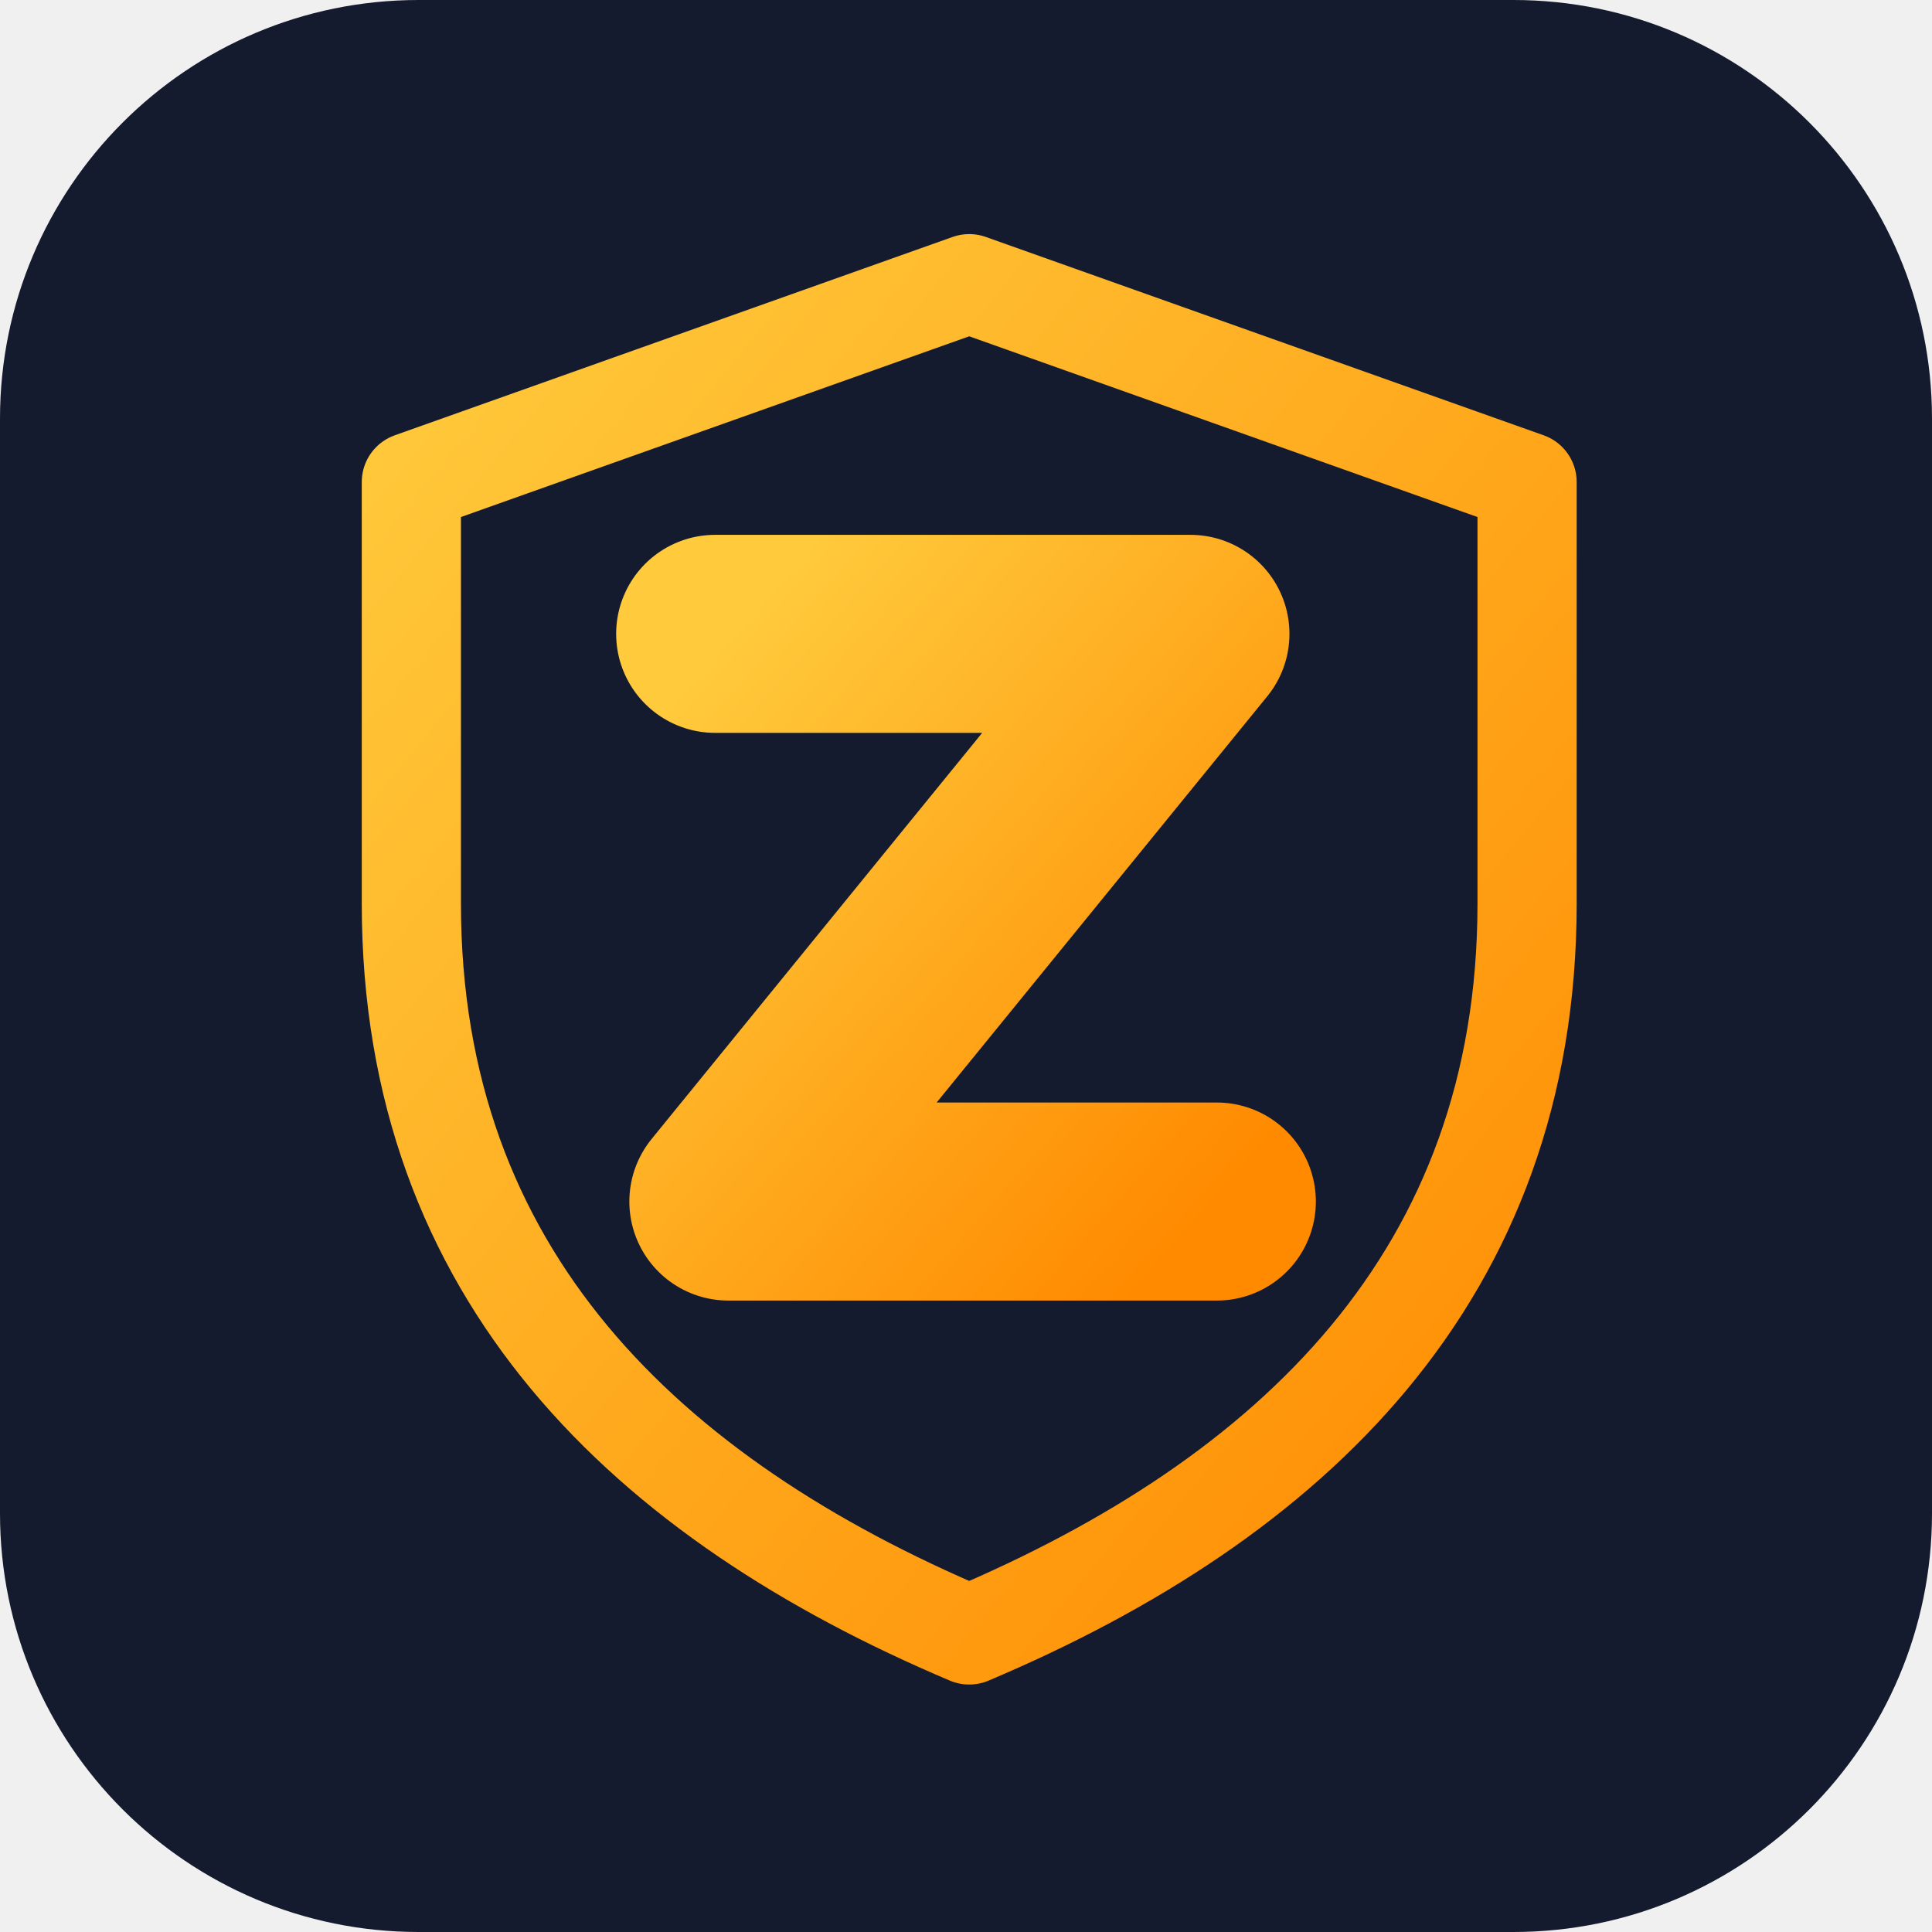
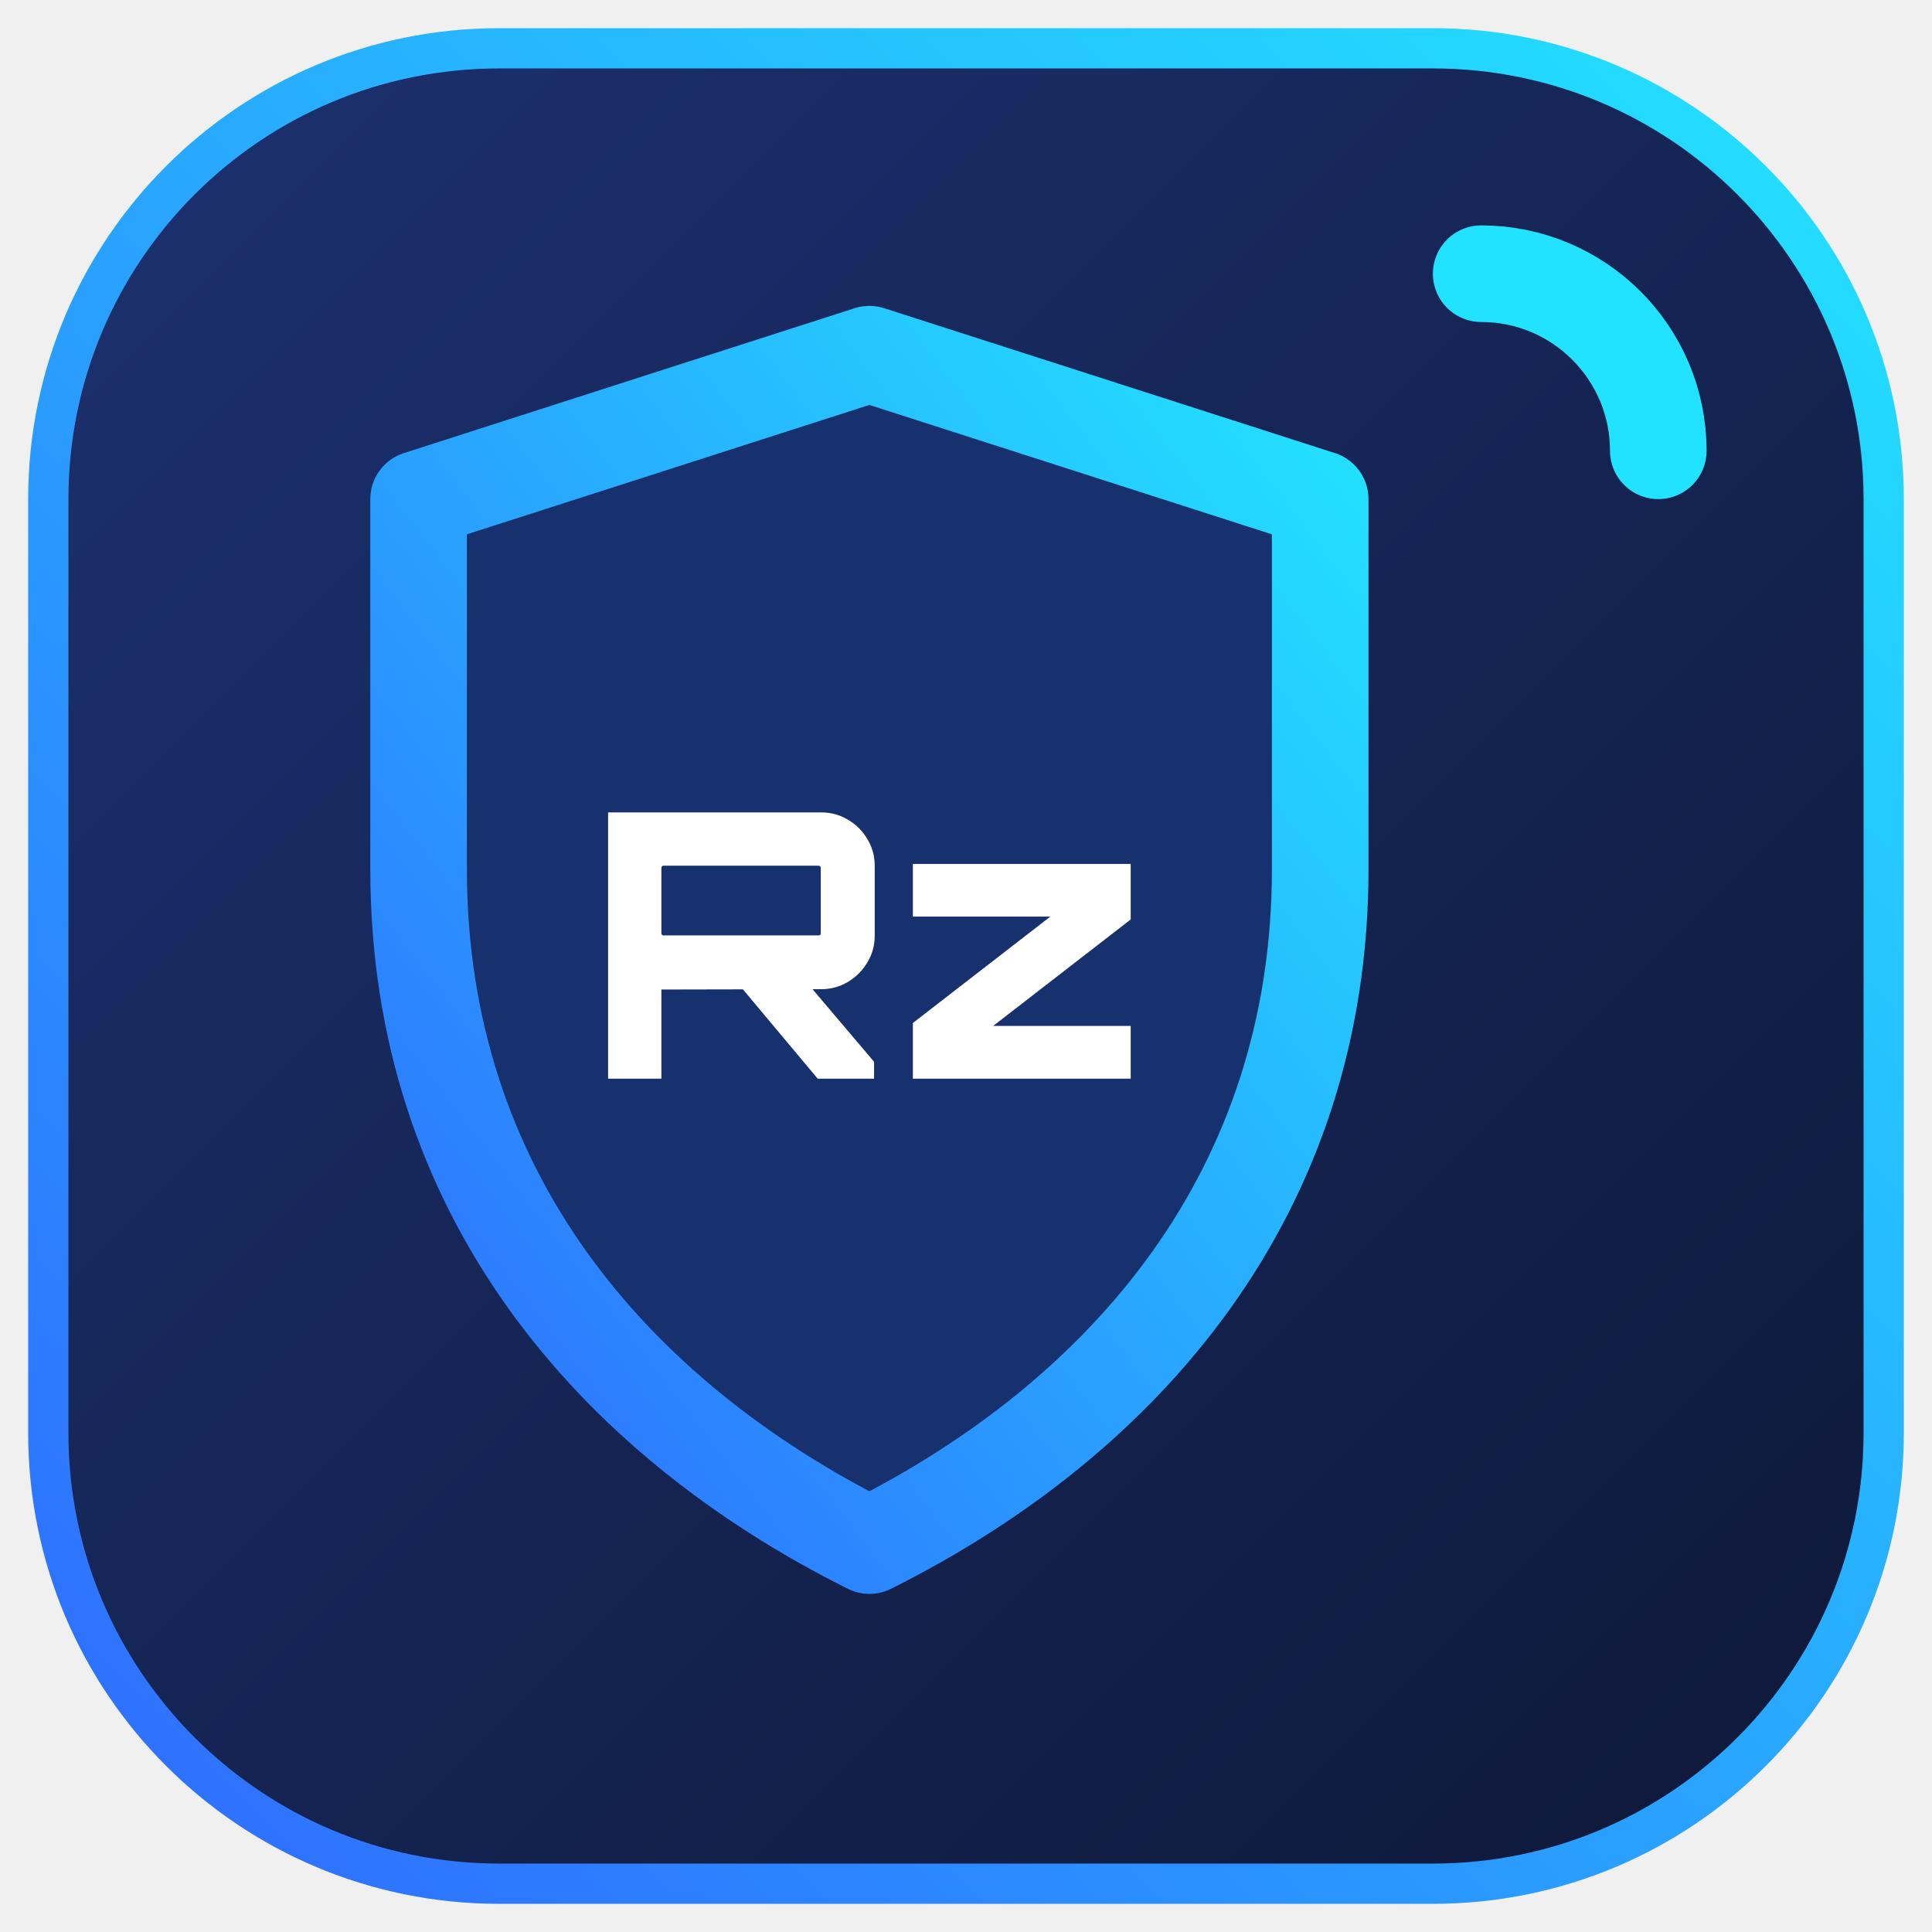
- <svg xmlns="http://www.w3.org/2000/svg" viewBox="0 0 120 120" role="img" aria-label="RzMon">
+ <svg xmlns="http://www.w3.org/2000/svg" viewBox="0 0 120 120" width="120" height="120" role="img" aria-label="RzSense">
  <defs>
-     <linearGradient id="rzi" x1="0" y1="0" x2="1" y2="1">
-       <stop offset="0" stop-color="#FFCB3D" />
-       <stop offset="1" stop-color="#FF8A00" />
+     <linearGradient id="ft" x1="0" y1="0" x2="1" y2="1">
+       <stop offset="0" stop-color="#1c3170" />
+       <stop offset="1" stop-color="#0e1838" />
+     </linearGradient>
+     <linearGradient id="fl" x1="0" y1="1" x2="1" y2="0">
+       <stop offset="0" stop-color="#2f6bff" />
+       <stop offset="1" stop-color="#22e3ff" />
    </linearGradient>
  </defs>
-   <rect width="120" height="120" rx="26" fill="#151B2E" />
-   <g transform="translate(14 13) scale(.77)">
-     <path d="M60 6 L105 22 V56 C105 86 86 104 60 115 C34 104 15 86 15 56 V22 Z" fill="none" stroke="url(#rzi)" stroke-width="8" stroke-linejoin="round" />
-   </g>
-   <g transform="translate(0.14 -2.45) scale(0.82)">
-     <path d="M54 51 H90 L55 94 H92" fill="none" stroke="url(#rzi)" stroke-width="15" stroke-linejoin="round" stroke-linecap="round" />
+   <g>
+     <rect x="3" y="3" width="114" height="114" rx="28" fill="url(#ft)" stroke="url(#fl)" stroke-width="2.5" />
+     <path d="M54 22 L82 31 V54 C82 74 70 88 54 96 C38 88 26 74 26 54 V31 Z" fill="#17306e" stroke="url(#fl)" stroke-width="6" stroke-linejoin="round" />
+     <path d="M50.79 67.0 45.90 61.16H50.23L54.29 65.95V67.0ZM37.77 67.0V50.46H51.00Q51.91 50.46 52.66 50.91Q53.42 51.35 53.87 52.11Q54.33 52.87 54.33 53.77V58.13Q54.33 59.03 53.87 59.78Q53.42 60.54 52.66 60.99Q51.91 61.44 51.00 61.44L41.08 61.46V67.0ZM41.21 58.10H50.84Q50.90 58.10 50.94 58.07Q50.98 58.03 50.98 57.97V53.90Q50.98 53.85 50.94 53.81Q50.90 53.77 50.84 53.77H41.21Q41.16 53.77 41.12 53.81Q41.08 53.85 41.08 53.90V57.97Q41.08 58.03 41.12 58.07Q41.16 58.10 41.21 58.10ZM56.70 67.0V63.54L65.24 56.93H56.70V53.66H70.23V57.11L61.69 63.72H70.23V67.0Z" fill="#ffffff" />
+     <path d="M92 17 A11 11 0 0 1 103 28" fill="none" stroke="#22e3ff" stroke-width="6" stroke-linecap="round" />
  </g>
</svg>
